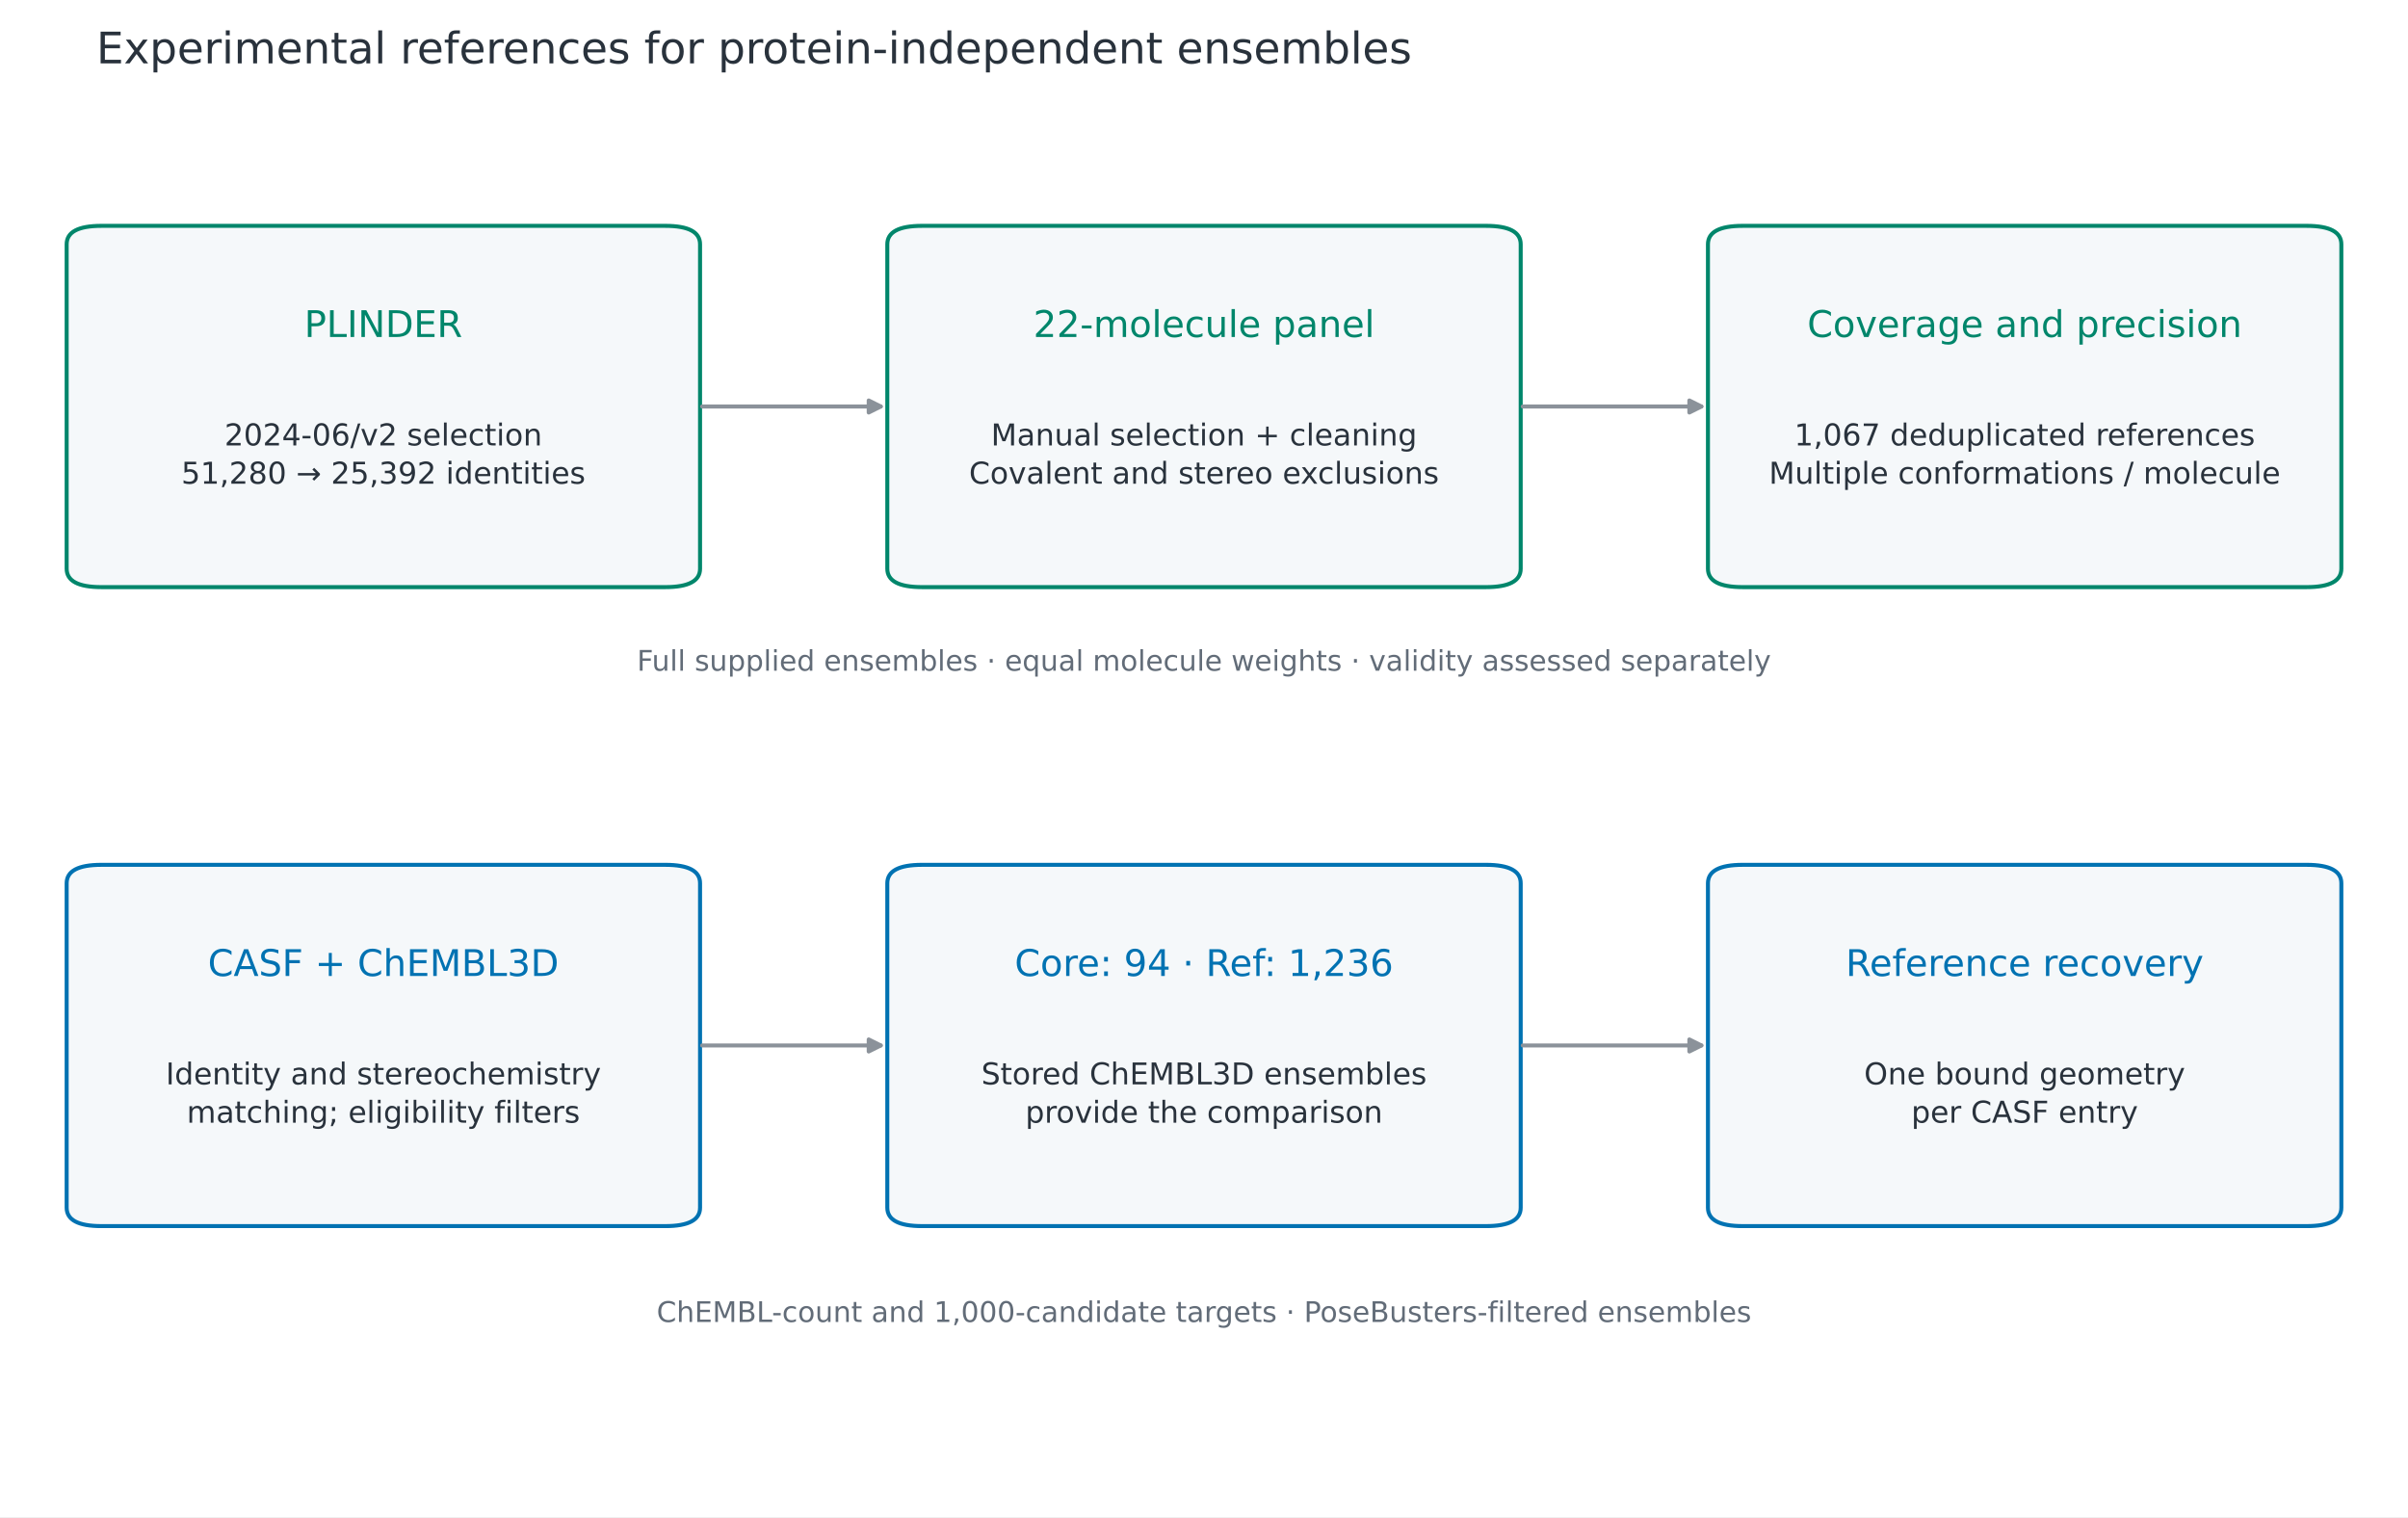
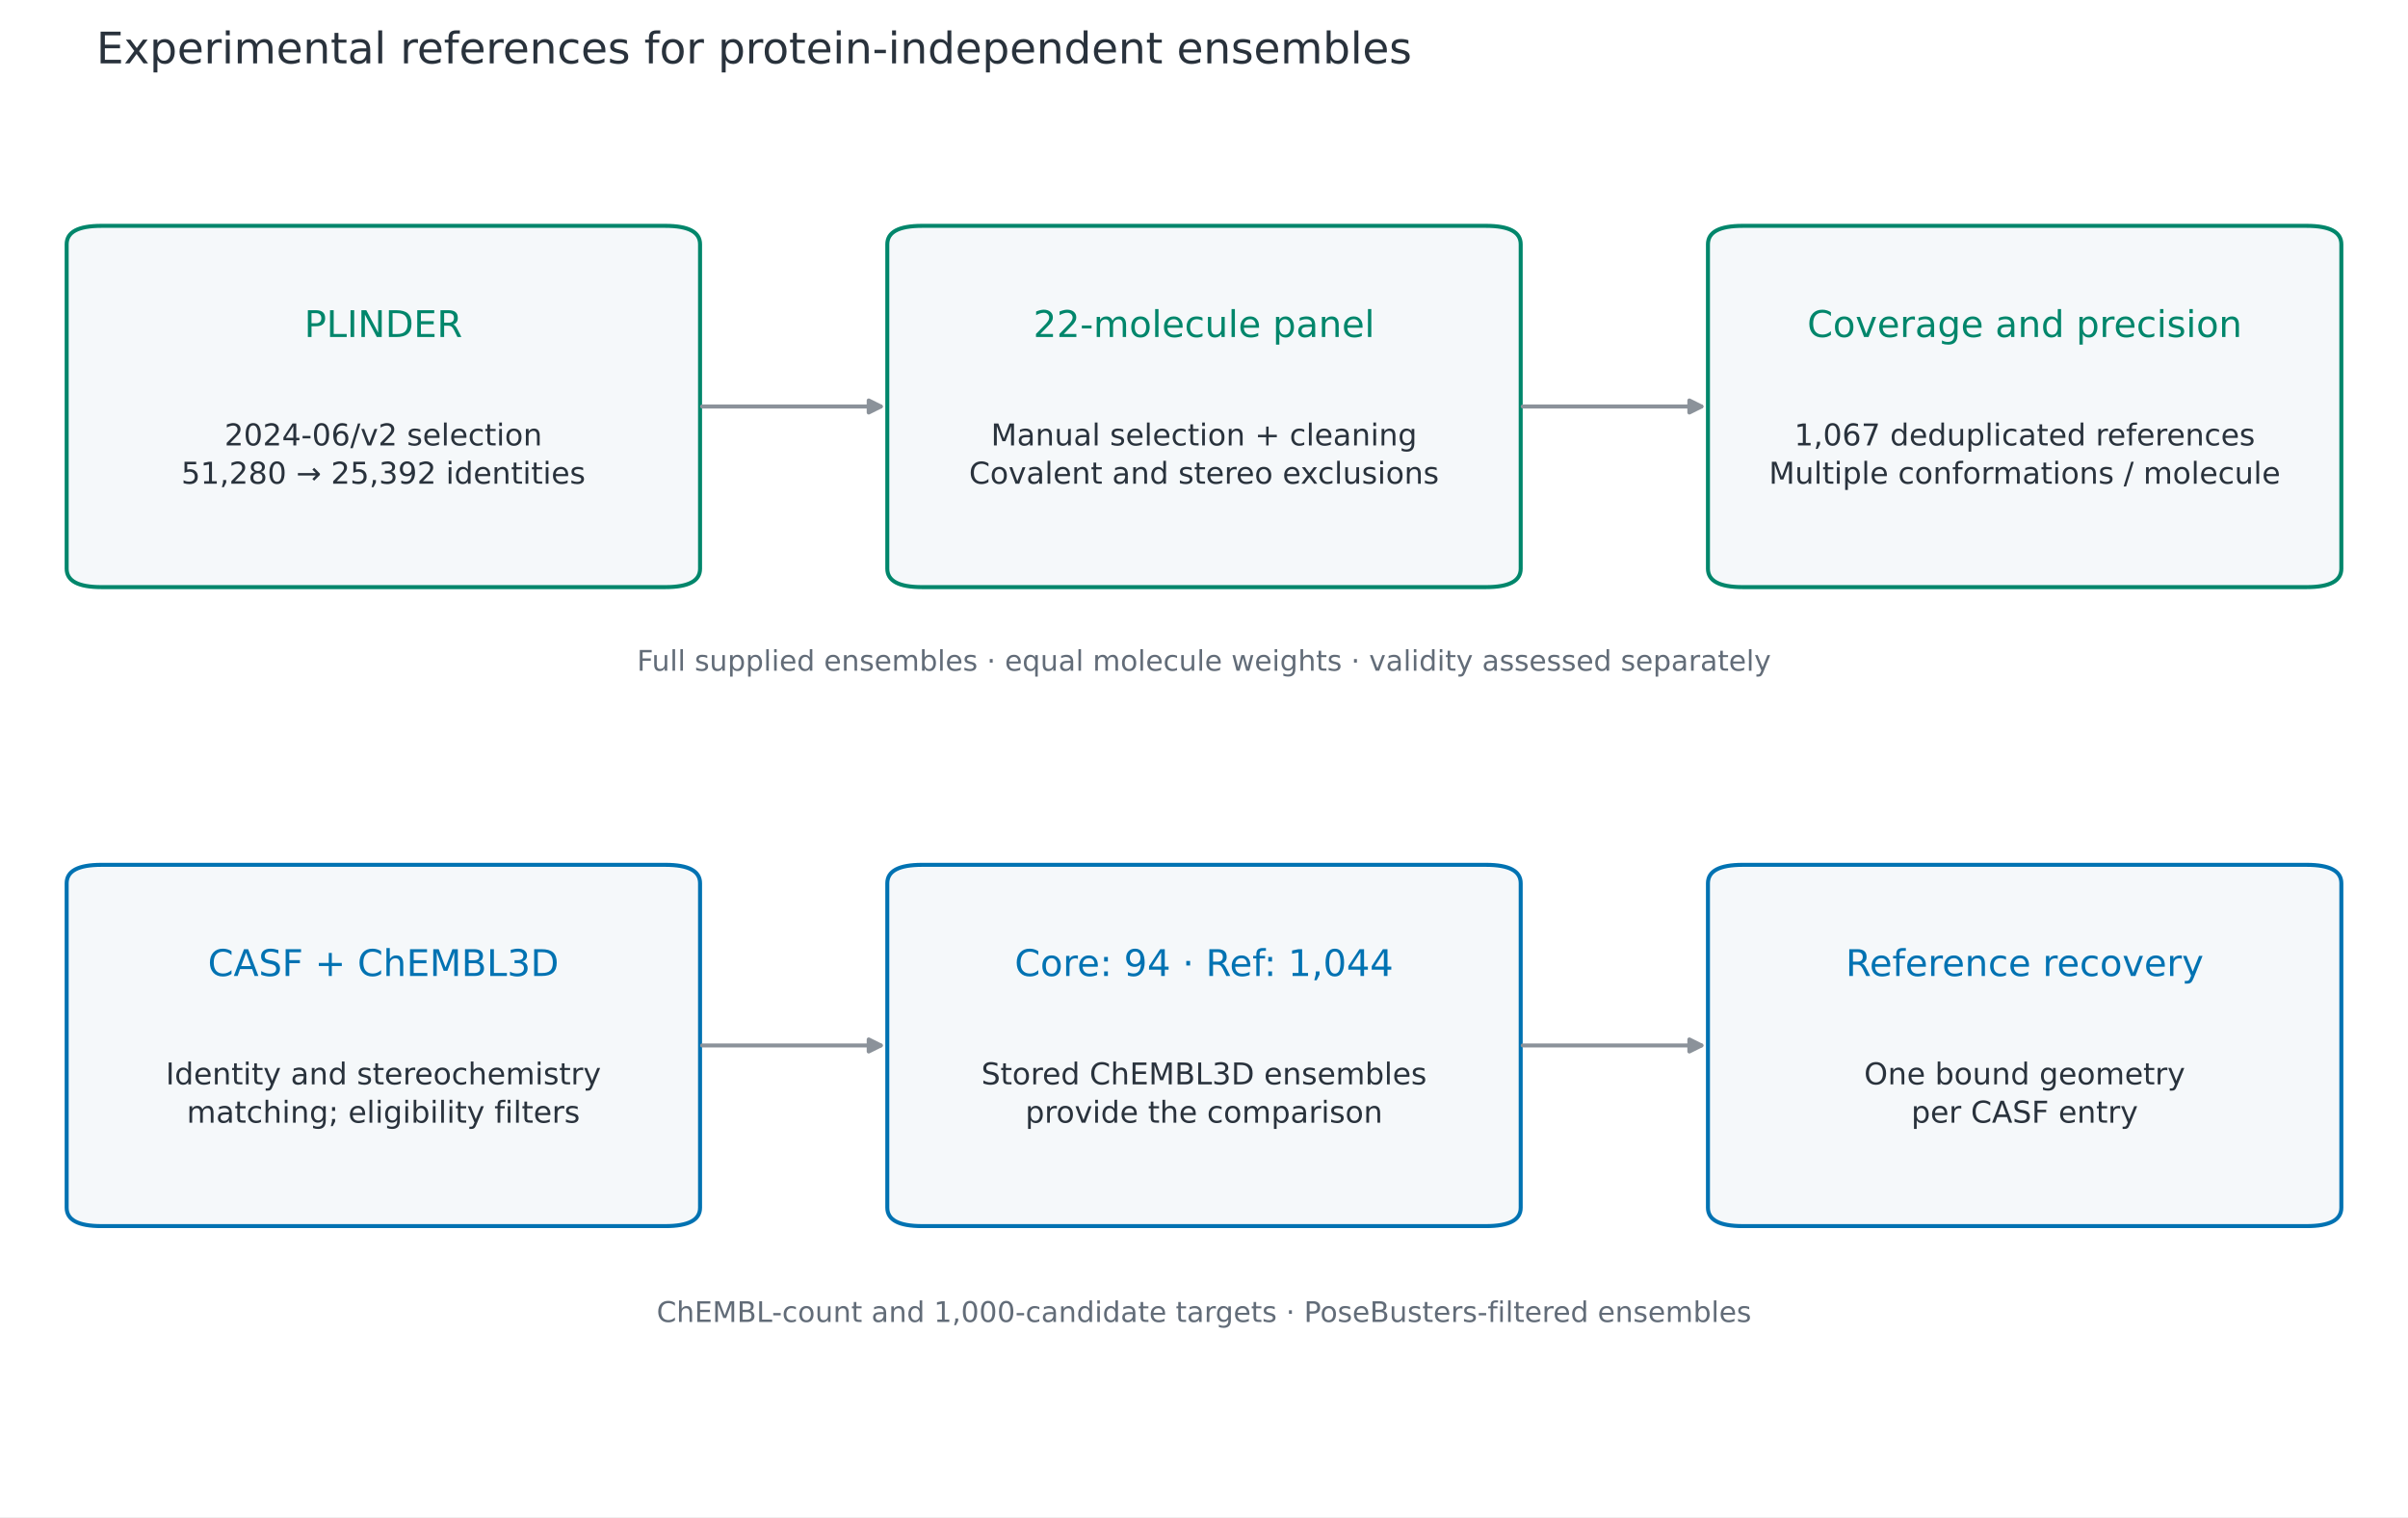
<svg xmlns="http://www.w3.org/2000/svg" width="720pt" height="453.6pt" viewBox="0 0 720 453.6" version="1.1">
  <defs>
    <style type="text/css">*{stroke-linejoin: round; stroke-linecap: butt}</style>
  </defs>
  <g id="figure_1">
    <g id="patch_1">
      <path d="M 0 453.6 L 720 453.6 L 720 0 L 0 0 z " style="fill: #ffffff" />
    </g>
    <g id="axes_1">
      <g id="patch_2">
-         <path d="M 30.298 175.552 L 198.95 175.552 Q 209.318 175.552 209.318 170.041 L 209.318 73.043 Q 209.318 67.532 198.95 67.532 L 30.298 67.532 Q 19.93 67.532 19.93 73.043 L 19.93 170.041 Q 19.93 175.552 30.298 175.552 z " clip-path="url(#p0d4052595a)" style="fill: #f5f8fa; stroke: #00866b; stroke-width: 1.2; stroke-linejoin: miter" />
+         <path d="M 30.298 175.552 L 198.95 175.552 Q 209.318 175.552 209.318 170.041 L 209.318 73.043 Q 209.318 67.532 198.95 67.532 L 30.298 67.532 Q 19.93 67.532 19.93 73.043 L 19.93 170.041 Q 19.93 175.552 30.298 175.552 z " clip-path="url(#p55537d2482)" style="fill: #f5f8fa; stroke: #00866b; stroke-width: 1.2; stroke-linejoin: miter" />
      </g>
      <g id="patch_3">
-         <path d="M 275.674 175.552 L 444.326 175.552 Q 454.694 175.552 454.694 170.041 L 454.694 73.043 Q 454.694 67.532 444.326 67.532 L 275.674 67.532 Q 265.306 67.532 265.306 73.043 L 265.306 170.041 Q 265.306 175.552 275.674 175.552 z " clip-path="url(#p0d4052595a)" style="fill: #f5f8fa; stroke: #00866b; stroke-width: 1.2; stroke-linejoin: miter" />
+         <path d="M 275.674 175.552 L 444.326 175.552 Q 454.694 175.552 454.694 170.041 L 454.694 73.043 Q 454.694 67.532 444.326 67.532 L 275.674 67.532 Q 265.306 67.532 265.306 73.043 L 265.306 170.041 Q 265.306 175.552 275.674 175.552 z " clip-path="url(#p55537d2482)" style="fill: #f5f8fa; stroke: #00866b; stroke-width: 1.2; stroke-linejoin: miter" />
      </g>
      <g id="patch_4">
-         <path d="M 521.05 175.552 L 689.702 175.552 Q 700.07 175.552 700.07 170.041 L 700.07 73.043 Q 700.07 67.532 689.702 67.532 L 521.05 67.532 Q 510.682 67.532 510.682 73.043 L 510.682 170.041 Q 510.682 175.552 521.05 175.552 z " clip-path="url(#p0d4052595a)" style="fill: #f5f8fa; stroke: #00866b; stroke-width: 1.2; stroke-linejoin: miter" />
+         <path d="M 521.05 175.552 L 689.702 175.552 Q 700.07 175.552 700.07 170.041 L 700.07 73.043 Q 700.07 67.532 689.702 67.532 L 521.05 67.532 Q 510.682 67.532 510.682 73.043 L 510.682 170.041 Q 510.682 175.552 521.05 175.552 z " clip-path="url(#p55537d2482)" style="fill: #f5f8fa; stroke: #00866b; stroke-width: 1.2; stroke-linejoin: miter" />
      </g>
      <g id="patch_5">
-         <path d="M 30.298 366.609 L 198.95 366.609 Q 209.318 366.609 209.318 361.097 L 209.318 264.1 Q 209.318 258.588 198.95 258.588 L 30.298 258.588 Q 19.93 258.588 19.93 264.1 L 19.93 361.097 Q 19.93 366.609 30.298 366.609 z " clip-path="url(#p0d4052595a)" style="fill: #f5f8fa; stroke: #0072b2; stroke-width: 1.2; stroke-linejoin: miter" />
+         <path d="M 30.298 366.609 L 198.95 366.609 Q 209.318 366.609 209.318 361.097 L 209.318 264.1 Q 209.318 258.588 198.95 258.588 L 30.298 258.588 Q 19.93 258.588 19.93 264.1 L 19.93 361.097 Q 19.93 366.609 30.298 366.609 z " clip-path="url(#p55537d2482)" style="fill: #f5f8fa; stroke: #0072b2; stroke-width: 1.2; stroke-linejoin: miter" />
      </g>
      <g id="patch_6">
-         <path d="M 275.674 366.609 L 444.326 366.609 Q 454.694 366.609 454.694 361.097 L 454.694 264.1 Q 454.694 258.588 444.326 258.588 L 275.674 258.588 Q 265.306 258.588 265.306 264.1 L 265.306 361.097 Q 265.306 366.609 275.674 366.609 z " clip-path="url(#p0d4052595a)" style="fill: #f5f8fa; stroke: #0072b2; stroke-width: 1.2; stroke-linejoin: miter" />
+         <path d="M 275.674 366.609 L 444.326 366.609 Q 454.694 366.609 454.694 361.097 L 454.694 264.1 Q 454.694 258.588 444.326 258.588 L 275.674 258.588 Q 265.306 258.588 265.306 264.1 L 265.306 361.097 Q 265.306 366.609 275.674 366.609 z " clip-path="url(#p55537d2482)" style="fill: #f5f8fa; stroke: #0072b2; stroke-width: 1.2; stroke-linejoin: miter" />
      </g>
      <g id="patch_7">
-         <path d="M 521.05 366.609 L 689.702 366.609 Q 700.07 366.609 700.07 361.097 L 700.07 264.1 Q 700.07 258.588 689.702 258.588 L 521.05 258.588 Q 510.682 258.588 510.682 264.1 L 510.682 361.097 Q 510.682 366.609 521.05 366.609 z " clip-path="url(#p0d4052595a)" style="fill: #f5f8fa; stroke: #0072b2; stroke-width: 1.2; stroke-linejoin: miter" />
+         <path d="M 521.05 366.609 L 689.702 366.609 Q 700.07 366.609 700.07 361.097 L 700.07 264.1 Q 700.07 258.588 689.702 258.588 L 521.05 258.588 Q 510.682 258.588 510.682 264.1 L 510.682 361.097 Q 510.682 366.609 521.05 366.609 z " clip-path="url(#p55537d2482)" style="fill: #f5f8fa; stroke: #0072b2; stroke-width: 1.2; stroke-linejoin: miter" />
      </g>
      <g id="text_1">
        <text style="font-size: 11px; font-family: 'DejaVu Sans'; text-anchor: middle; fill: #00866b" x="114.624" y="100.769" transform="rotate(-0 114.624 100.7689)">PLINDER</text>
      </g>
      <g id="text_2">
        <text style="font-size: 9px; font-family: 'DejaVu Sans'; fill: #29323c" transform="translate(67.12298 133.183)">2024-06/v2 selection</text>
        <text style="font-size: 9px; font-family: 'DejaVu Sans'; fill: #29323c" transform="translate(54.20166 144.6288)">51,280 → 25,392 identities</text>
      </g>
      <g id="text_3">
        <text style="font-size: 11px; font-family: 'DejaVu Sans'; text-anchor: middle; fill: #00866b" x="360" y="100.769" transform="rotate(-0 360 100.7689)">22-molecule panel</text>
      </g>
      <g id="text_4">
        <text style="font-size: 9px; font-family: 'DejaVu Sans'; fill: #29323c" transform="translate(296.299 133.183)">Manual selection + cleaning</text>
        <text style="font-size: 9px; font-family: 'DejaVu Sans'; fill: #29323c" transform="translate(289.748 144.6288)">Covalent and stereo exclusions</text>
      </g>
      <g id="text_5">
        <text style="font-size: 11px; font-family: 'DejaVu Sans'; text-anchor: middle; fill: #00866b" x="605.376" y="100.769" transform="rotate(-0 605.376 100.7689)">Coverage and precision</text>
      </g>
      <g id="text_6">
        <text style="font-size: 9px; font-family: 'DejaVu Sans'; fill: #29323c" transform="translate(536.4923 133.183)">1,067 deduplicated references</text>
        <text style="font-size: 9px; font-family: 'DejaVu Sans'; fill: #29323c" transform="translate(528.9006 144.6288)">Multiple conformations / molecule</text>
      </g>
      <g id="patch_8">
        <path d="M 209.933 121.542 Q 237.311 121.542 263.348 121.542 " style="fill: none; stroke: #8b929a; stroke-width: 1.2; stroke-linecap: round" />
        <path d="M 259.748 119.742 L 263.348 121.542 L 259.748 123.342 z " style="fill: #8b929a; stroke: #8b929a; stroke-width: 1.2; stroke-linecap: round" />
      </g>
      <g id="patch_9">
        <path d="M 455.309 121.542 Q 482.687 121.542 508.724 121.542 " style="fill: none; stroke: #8b929a; stroke-width: 1.2; stroke-linecap: round" />
        <path d="M 505.124 119.742 L 508.724 121.542 L 505.124 123.342 z " style="fill: #8b929a; stroke: #8b929a; stroke-width: 1.2; stroke-linecap: round" />
      </g>
      <g id="text_7">
        <text style="font-size: 8.5px; font-family: 'DejaVu Sans'; text-anchor: middle; fill: #626c78" x="360" y="200.537" transform="rotate(-0 360 200.5366)">Full supplied ensembles · equal molecule weights · validity assessed separately</text>
      </g>
      <g id="text_8">
        <text style="font-size: 11px; font-family: 'DejaVu Sans'; text-anchor: middle; fill: #0072b2" x="114.624" y="291.825" transform="rotate(-0 114.624 291.8252)">CASF + ChEMBL3D</text>
      </g>
      <g id="text_9">
        <text style="font-size: 9px; font-family: 'DejaVu Sans'; fill: #29323c" transform="translate(49.55189 324.2394)">Identity and stereochemistry</text>
        <text style="font-size: 9px; font-family: 'DejaVu Sans'; fill: #29323c" transform="translate(55.83502 335.6851)">matching; eligibility filters</text>
      </g>
      <g id="text_10">
-         <text style="font-size: 11px; font-family: 'DejaVu Sans'; text-anchor: middle; fill: #0072b2" x="360" y="291.825" transform="rotate(-0 360 291.8252)">Core: 94 · Ref: 1,236</text>
+         <text style="font-size: 11px; font-family: 'DejaVu Sans'; text-anchor: middle; fill: #0072b2" x="360" y="291.825" transform="rotate(-0 360 291.8252)">Core: 94 · Ref: 1,044</text>
      </g>
      <g id="text_11">
        <text style="font-size: 9px; font-family: 'DejaVu Sans'; fill: #29323c" transform="translate(293.4105 324.2394)">Stored ChEMBL3D ensembles</text>
        <text style="font-size: 9px; font-family: 'DejaVu Sans'; fill: #29323c" transform="translate(306.5815 335.6851)">provide the comparison</text>
      </g>
      <g id="text_12">
        <text style="font-size: 11px; font-family: 'DejaVu Sans'; text-anchor: middle; fill: #0072b2" x="605.376" y="291.825" transform="rotate(-0 605.376 291.8252)">Reference recovery</text>
      </g>
      <g id="text_13">
        <text style="font-size: 9px; font-family: 'DejaVu Sans'; fill: #29323c" transform="translate(557.373 324.2394)">One bound geometry</text>
        <text style="font-size: 9px; font-family: 'DejaVu Sans'; fill: #29323c" transform="translate(571.4762 335.6851)">per CASF entry</text>
      </g>
      <g id="patch_10">
        <path d="M 209.933 312.598 Q 237.311 312.598 263.348 312.598 " style="fill: none; stroke: #8b929a; stroke-width: 1.2; stroke-linecap: round" />
        <path d="M 259.748 310.798 L 263.348 312.598 L 259.748 314.398 z " style="fill: #8b929a; stroke: #8b929a; stroke-width: 1.2; stroke-linecap: round" />
      </g>
      <g id="patch_11">
        <path d="M 455.309 312.598 Q 482.687 312.598 508.724 312.598 " style="fill: none; stroke: #8b929a; stroke-width: 1.2; stroke-linecap: round" />
        <path d="M 505.124 310.798 L 508.724 312.598 L 505.124 314.398 z " style="fill: #8b929a; stroke: #8b929a; stroke-width: 1.2; stroke-linecap: round" />
      </g>
      <g id="text_14">
        <text style="font-size: 8.5px; font-family: 'DejaVu Sans'; text-anchor: middle; fill: #626c78" x="360" y="395.267" transform="rotate(-0 360 395.267)">ChEMBL-count and 1,000-candidate targets · PoseBusters-filtered ensembles</text>
      </g>
    </g>
    <g id="text_15">
      <text style="font-size: 13px; font-family: 'DejaVu Sans'; text-anchor: start; fill: #29323c" x="28.8" y="18.95" transform="rotate(-0 28.8 18.94997)">Experimental references for protein-independent ensembles</text>
    </g>
  </g>
  <defs>
-     <clipPath id="p0d4052595a">
+     <clipPath id="p55537d2482">
      <rect x="14.4" y="49.896" width="691.2" height="367.416" />
    </clipPath>
  </defs>
</svg>
